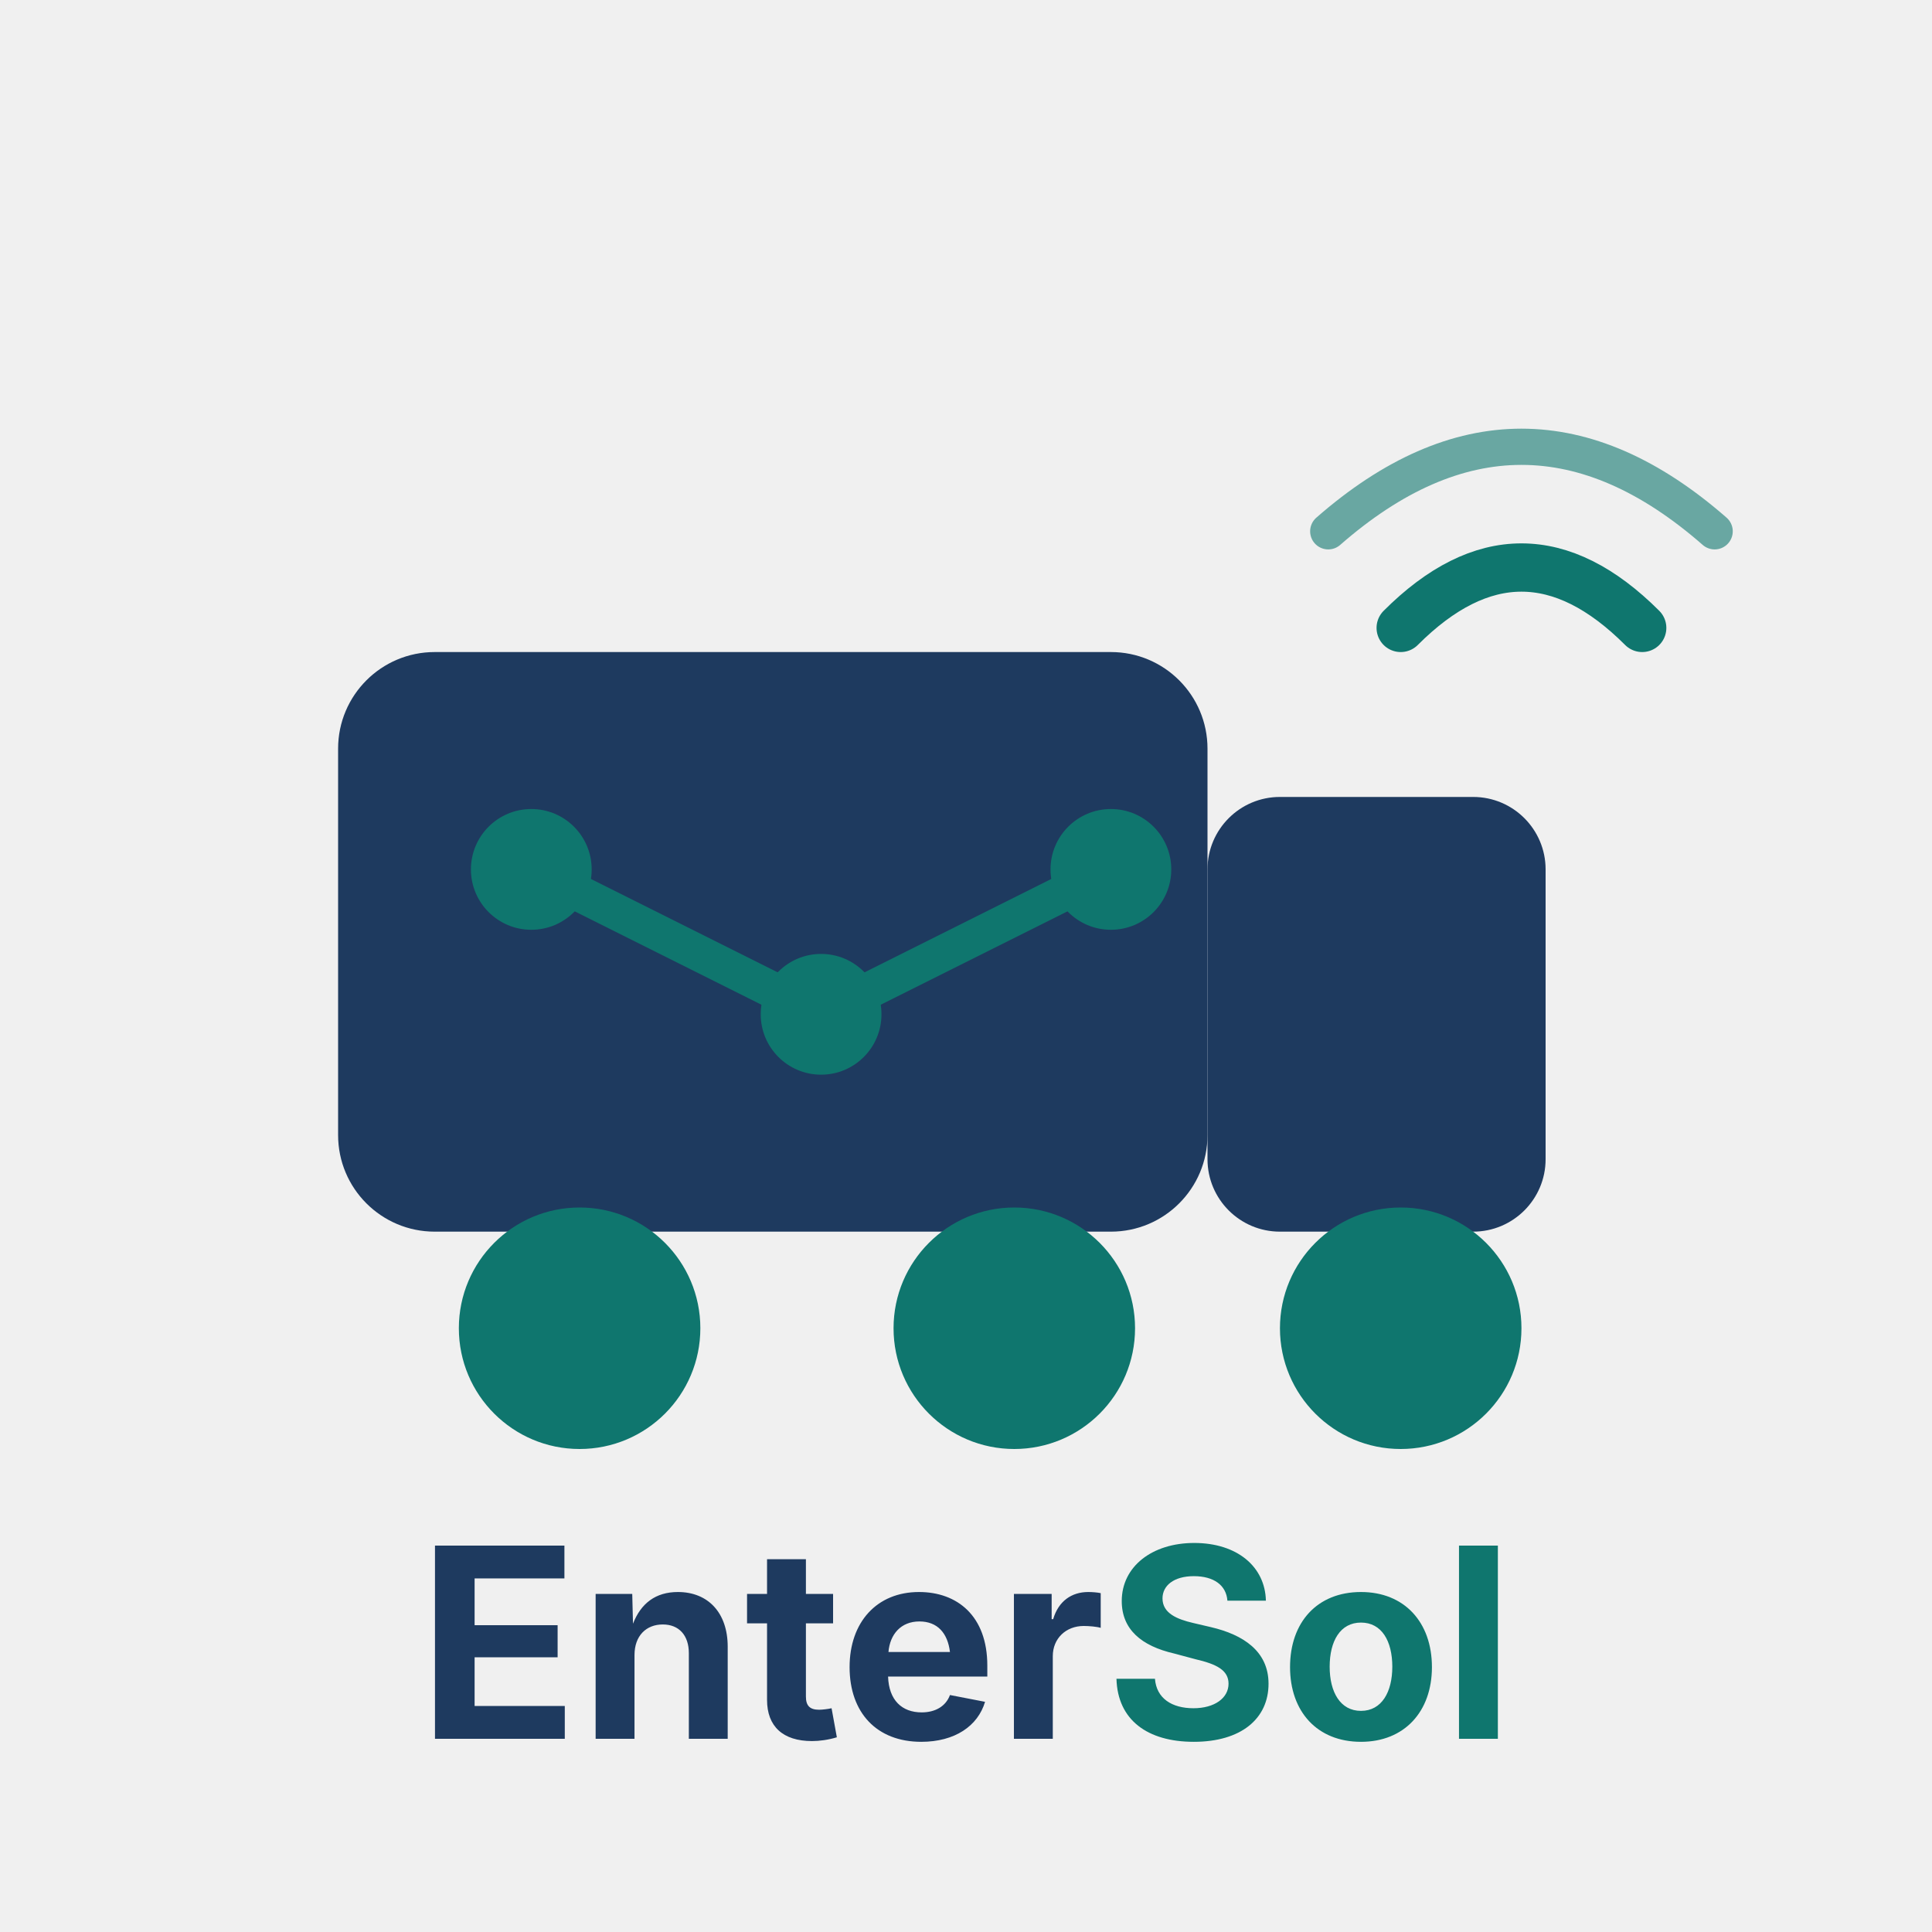
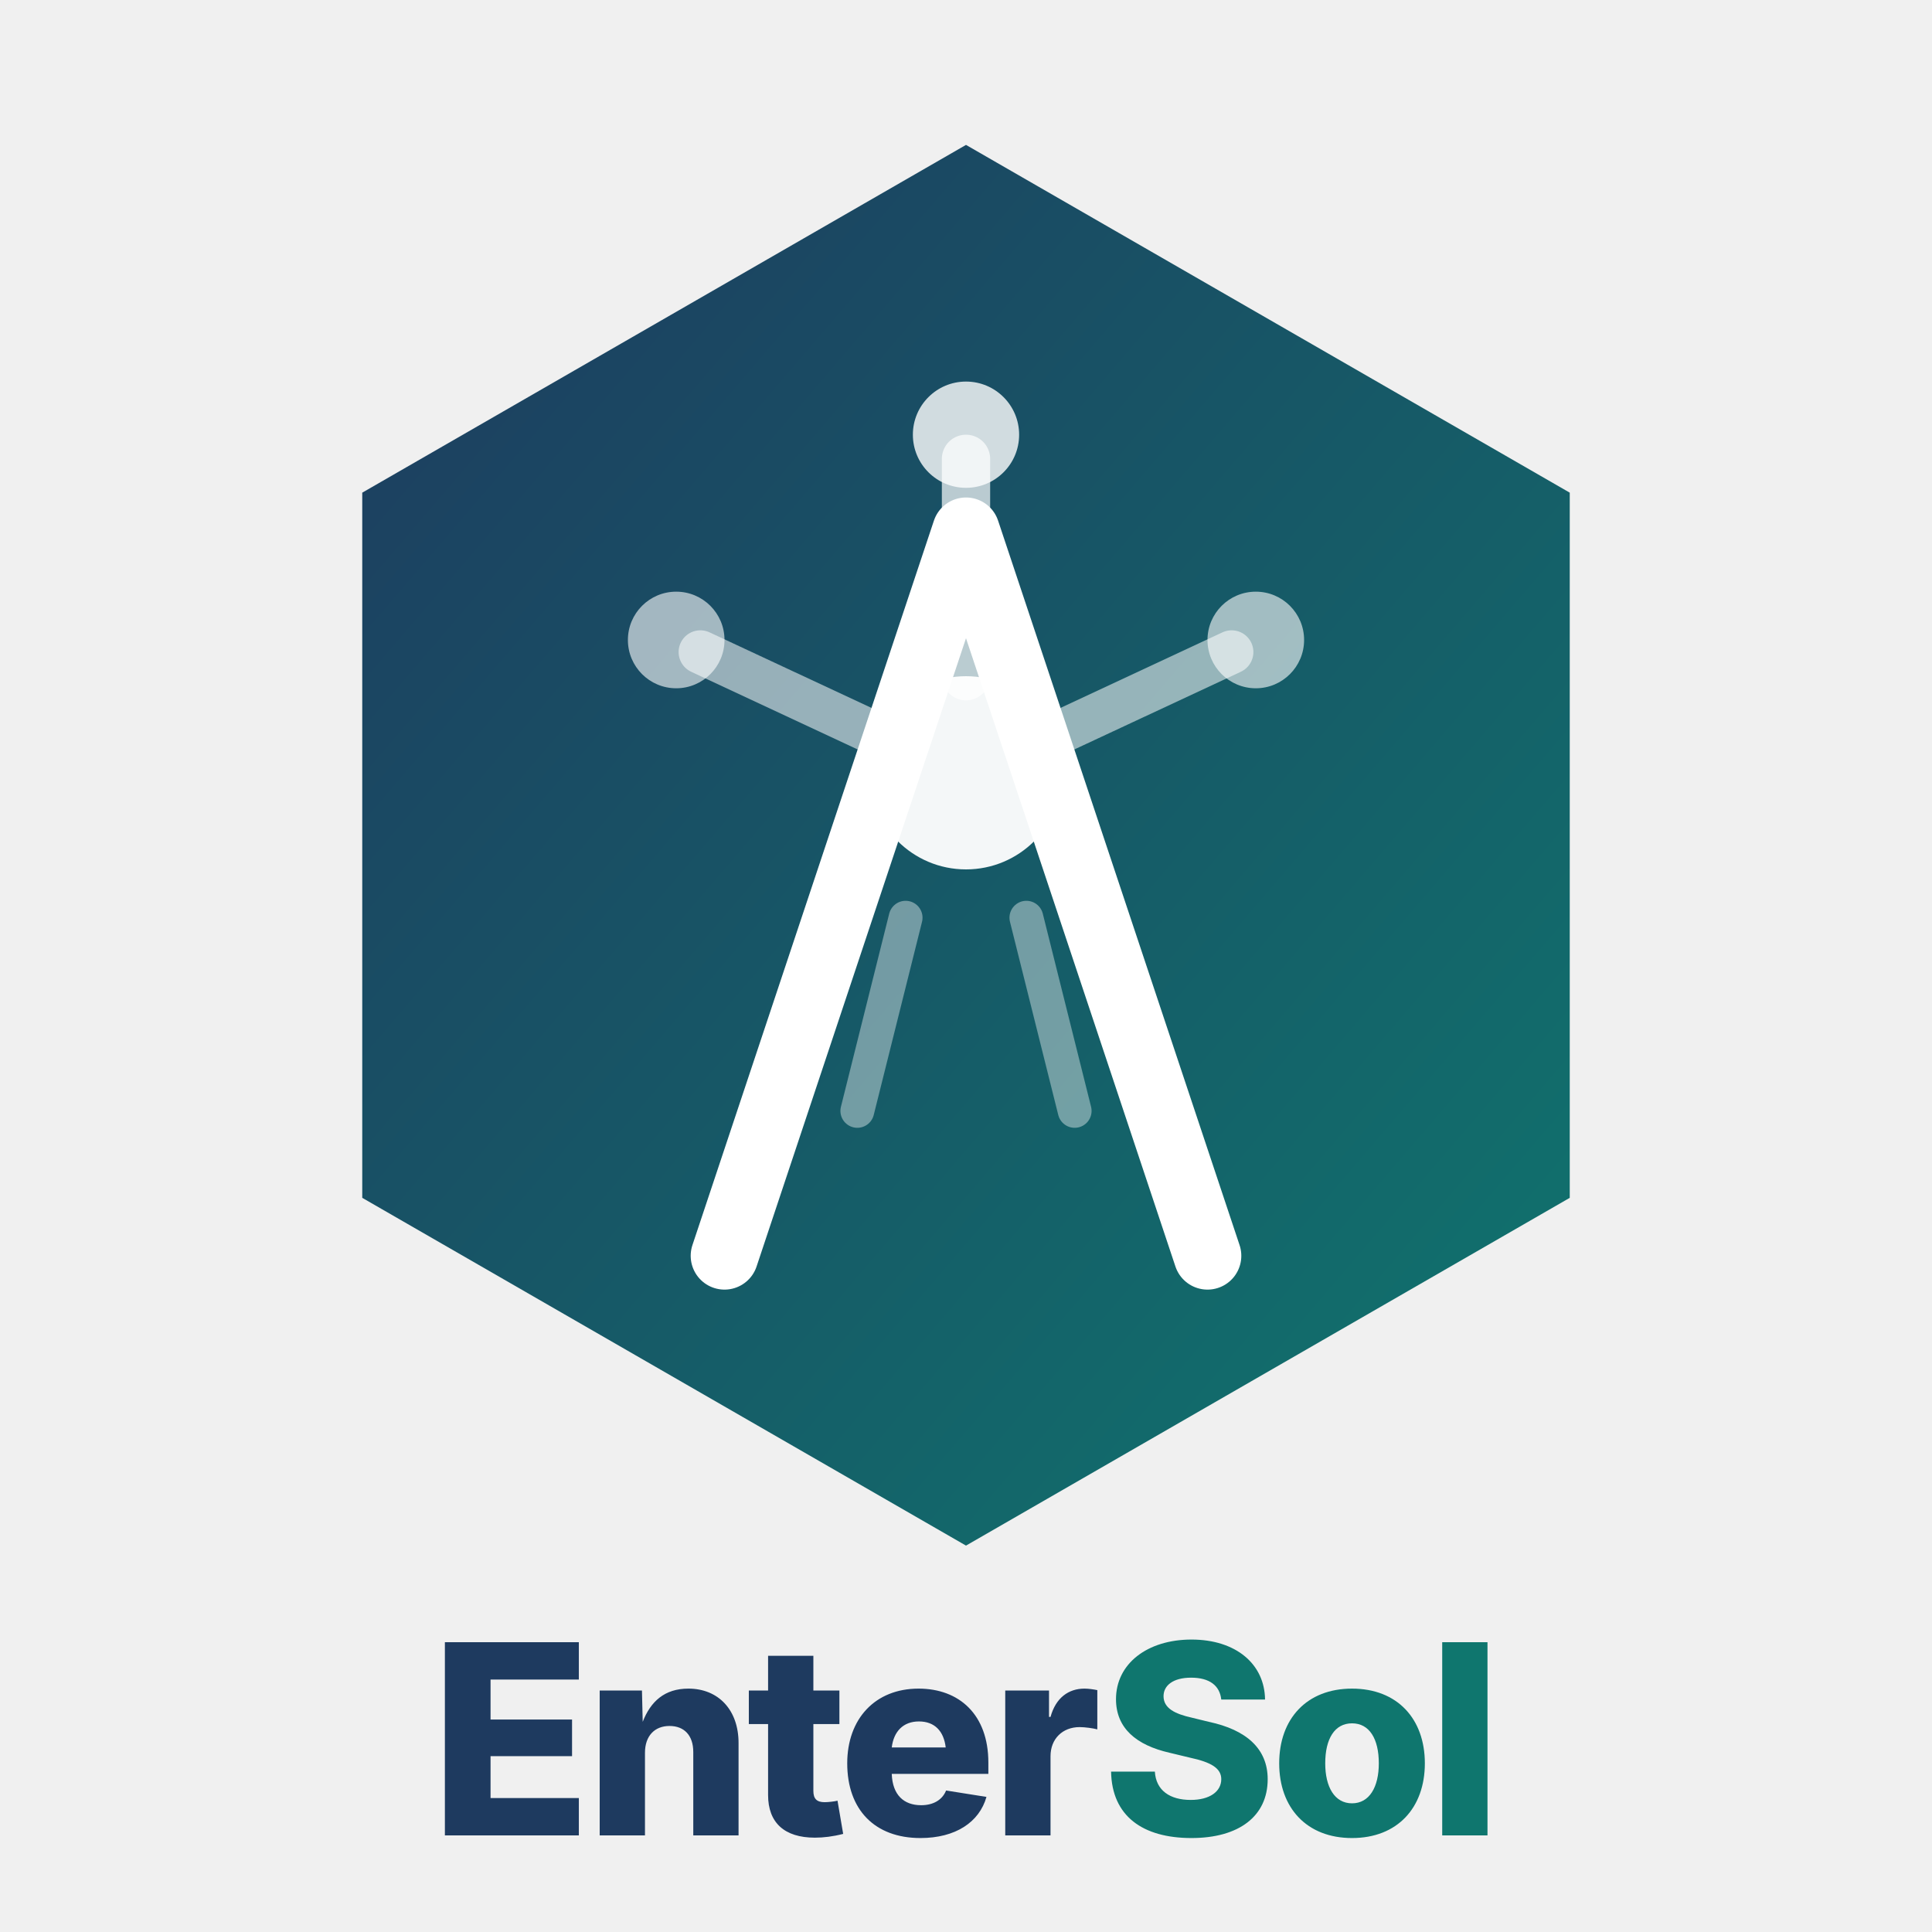
<svg xmlns="http://www.w3.org/2000/svg" viewBox="0 0 80 80" fill="none">
-   <g transform="translate(10, 12)">
-     <rect x="4" y="15" width="36" height="24" rx="4" fill="#1e3a5f" />
-     <rect x="40" y="21" width="14" height="18" rx="3" fill="#1e3a5f" />
-     <circle cx="14" cy="43" r="5" fill="#0f766e" />
-     <circle cx="32" cy="43" r="5" fill="#0f766e" />
-     <circle cx="48" cy="43" r="5" fill="#0f766e" />
-     <circle cx="12" cy="24" r="2.5" fill="#0f766e" />
-     <circle cx="24" cy="30" r="2.5" fill="#0f766e" />
-     <circle cx="36" cy="24" r="2.5" fill="#0f766e" />
-     <line x1="12" y1="24" x2="24" y2="30" stroke="#0f766e" stroke-width="1.5" />
-     <line x1="24" y1="30" x2="36" y2="24" stroke="#0f766e" stroke-width="1.5" />
-     <path d="M48 14 Q53 9 58 14" stroke="#0f766e" stroke-width="2" fill="none" stroke-linecap="round" />
-     <path d="M45 10 Q53 3 61 10" stroke="#0f766e" stroke-width="1.5" fill="none" stroke-linecap="round" opacity="0.6" />
+   <defs>
+     <linearGradient id="sq-grad" x1="0" y1="0" x2="1" y2="1">
+       <stop offset="0%" stop-color="#1e3a5f" />
+       <stop offset="100%" stop-color="#0f766e" />
+     </linearGradient>
+   </defs>
+   <g transform="translate(10, 4)">
+     <path d="M30 2L55 16.4V45.6L30 60 5 45.6V16.4Z" fill="url(#sq-grad)" />
+     <path d="M20 48L30 18L40 48" stroke="white" stroke-width="2.8" fill="none" stroke-linecap="round" stroke-linejoin="round" />
+     <circle cx="30" cy="28" r="4" fill="white" opacity="0.95" />
+     <line x1="30" y1="24" x2="30" y2="15" stroke="white" stroke-width="2" stroke-linecap="round" opacity="0.7" />
+     <line x1="33.5" y1="26.5" x2="41" y2="23" stroke="white" stroke-width="1.8" stroke-linecap="round" opacity="0.55" />
+     <line x1="26.5" y1="26.5" x2="19" y2="23" stroke="white" stroke-width="1.8" stroke-linecap="round" opacity="0.55" />
+     <circle cx="30" cy="14" r="2.2" fill="white" opacity="0.8" />
+     <circle cx="42" cy="22.5" r="2" fill="white" opacity="0.6" />
+     <circle cx="18" cy="22.5" r="2" fill="white" opacity="0.6" />
+     <line x1="25.5" y1="42" x2="27.5" y2="34" stroke="white" stroke-width="1.4" stroke-linecap="round" opacity="0.4" />
+     <line x1="34.5" y1="42" x2="32.5" y2="34" stroke="white" stroke-width="1.4" stroke-linecap="round" opacity="0.4" />
  </g>
-   <text x="40" y="72" font-family="Inter, Arial, sans-serif" font-size="11" font-weight="700" fill="#1e3a5f" text-anchor="middle">Enter<tspan fill="#0f766e">Sol</tspan>
+   <text x="40" y="76" font-family="Inter, 'Segoe UI', Arial, sans-serif" font-size="11" font-weight="800" letter-spacing="-0.3" text-anchor="middle" fill="#1e3a5f">Enter<tspan fill="#0f766e">Sol</tspan>
  </text>
</svg>
